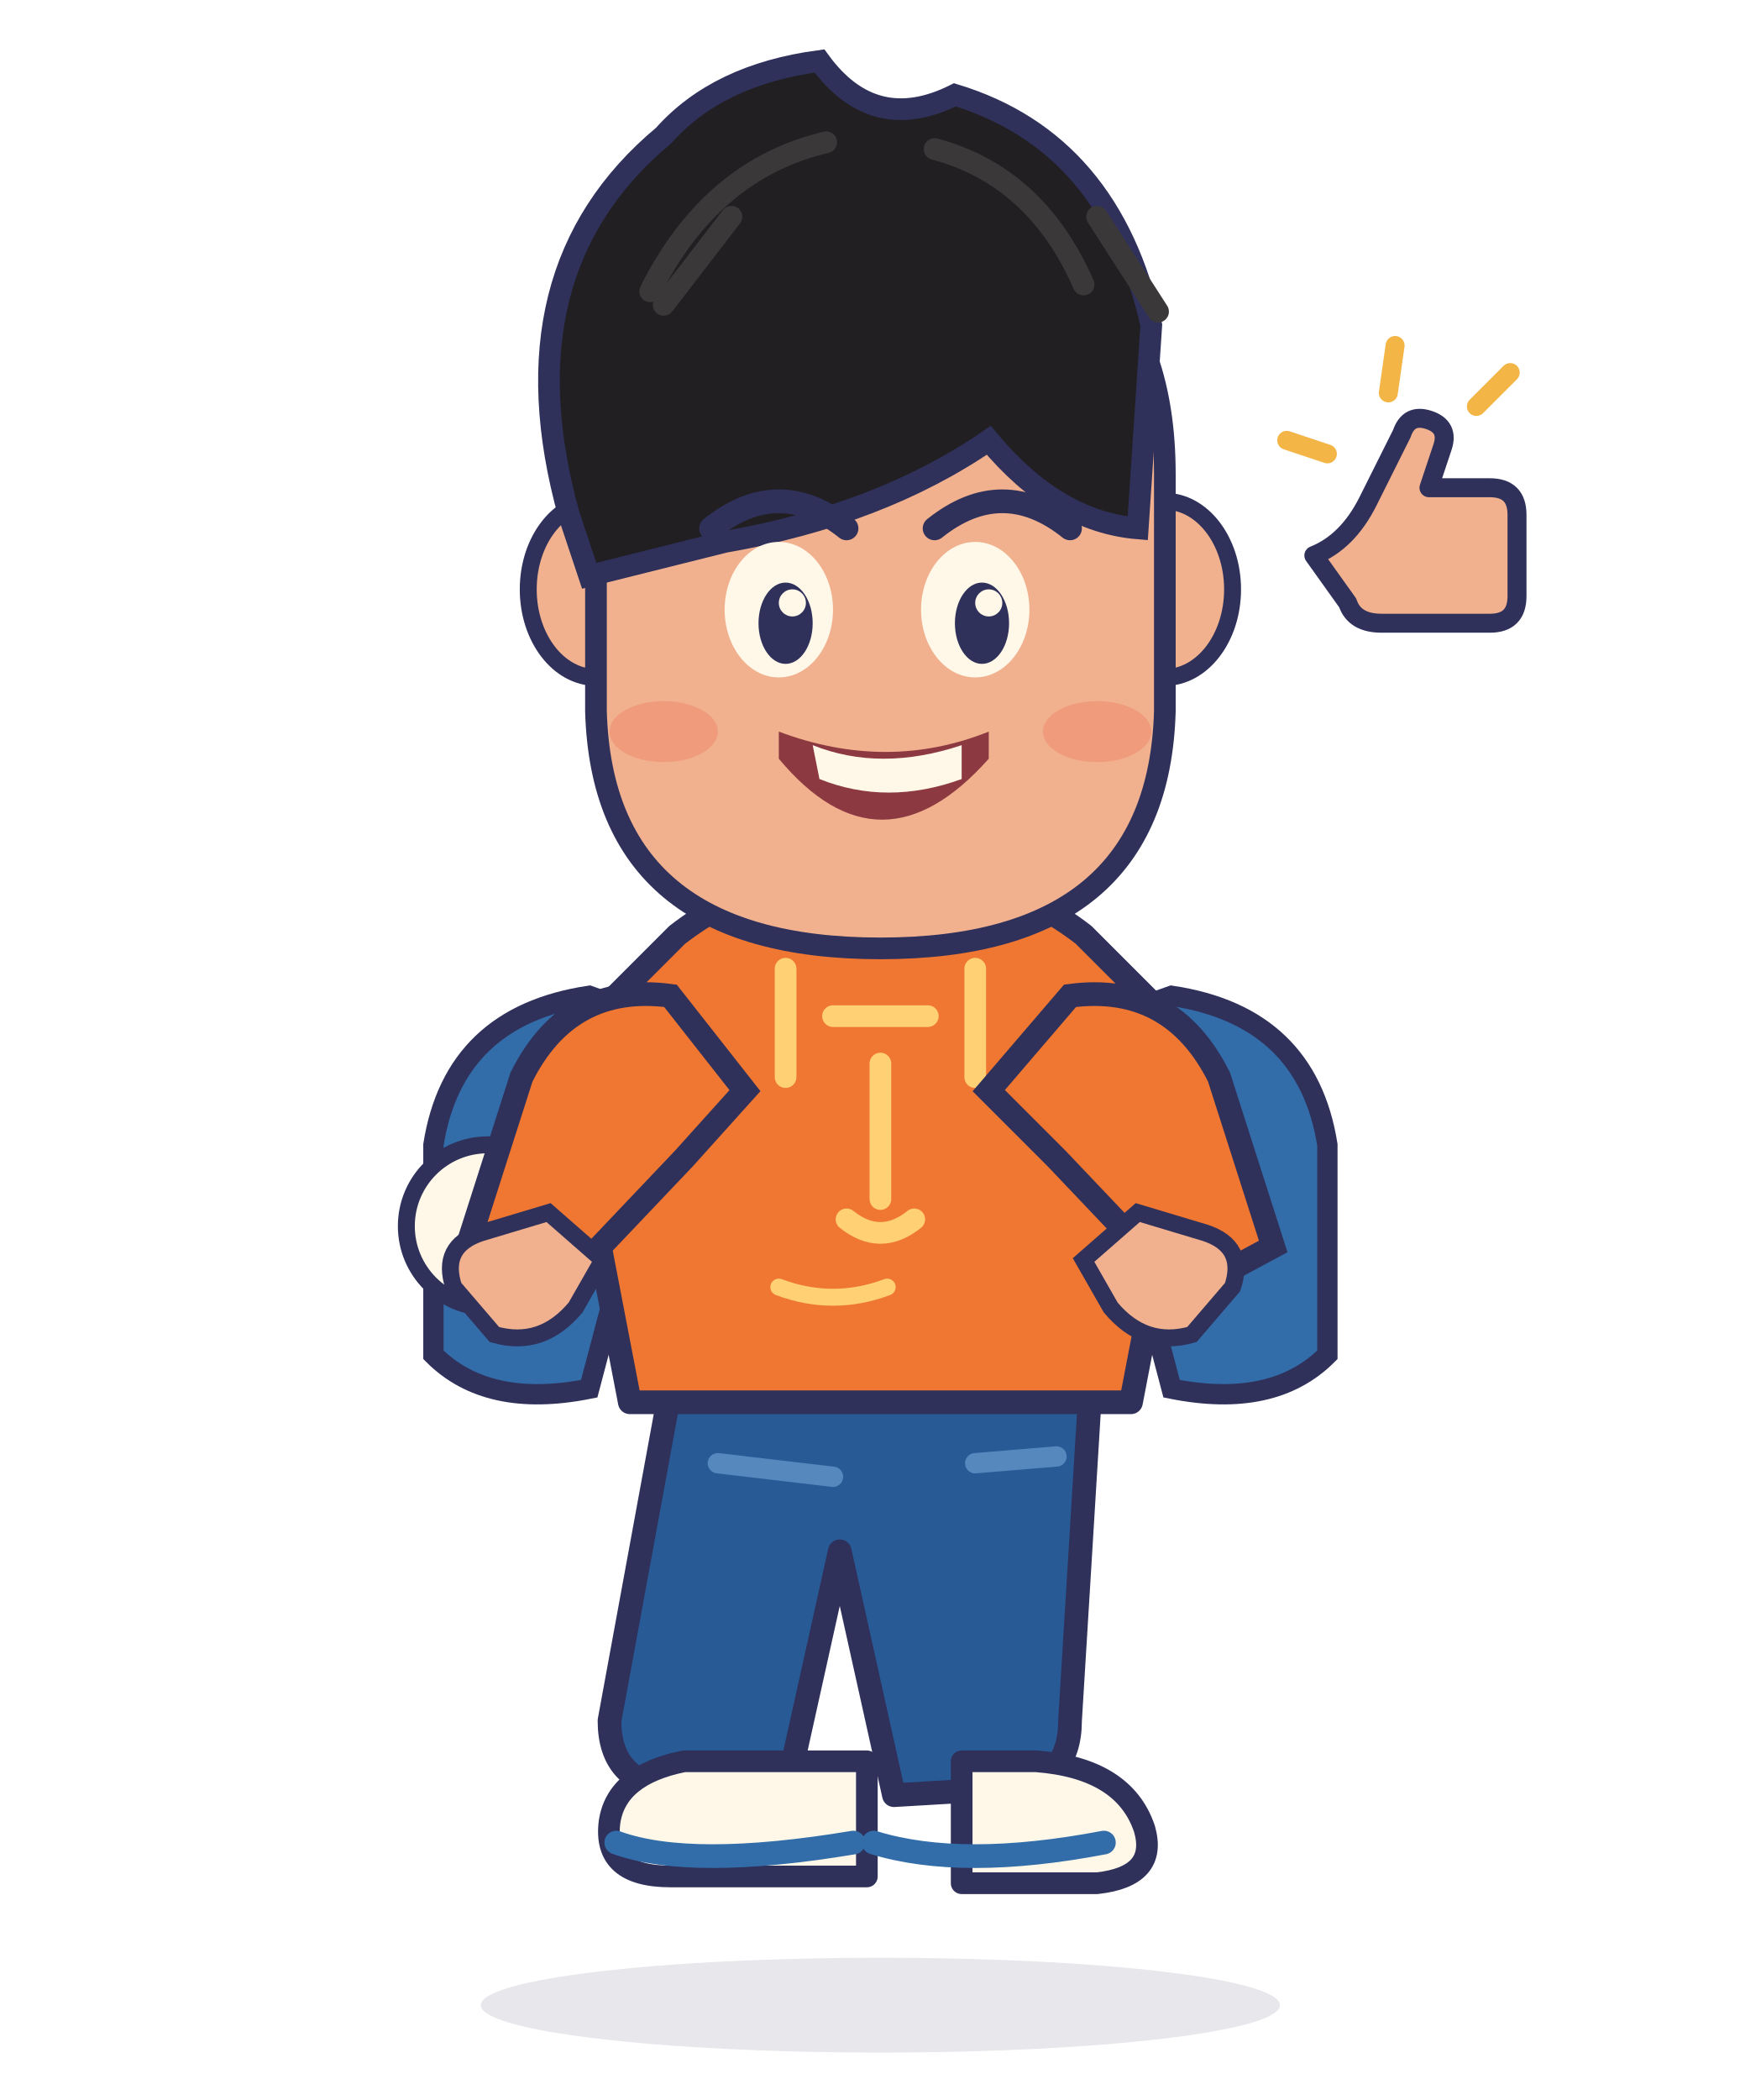
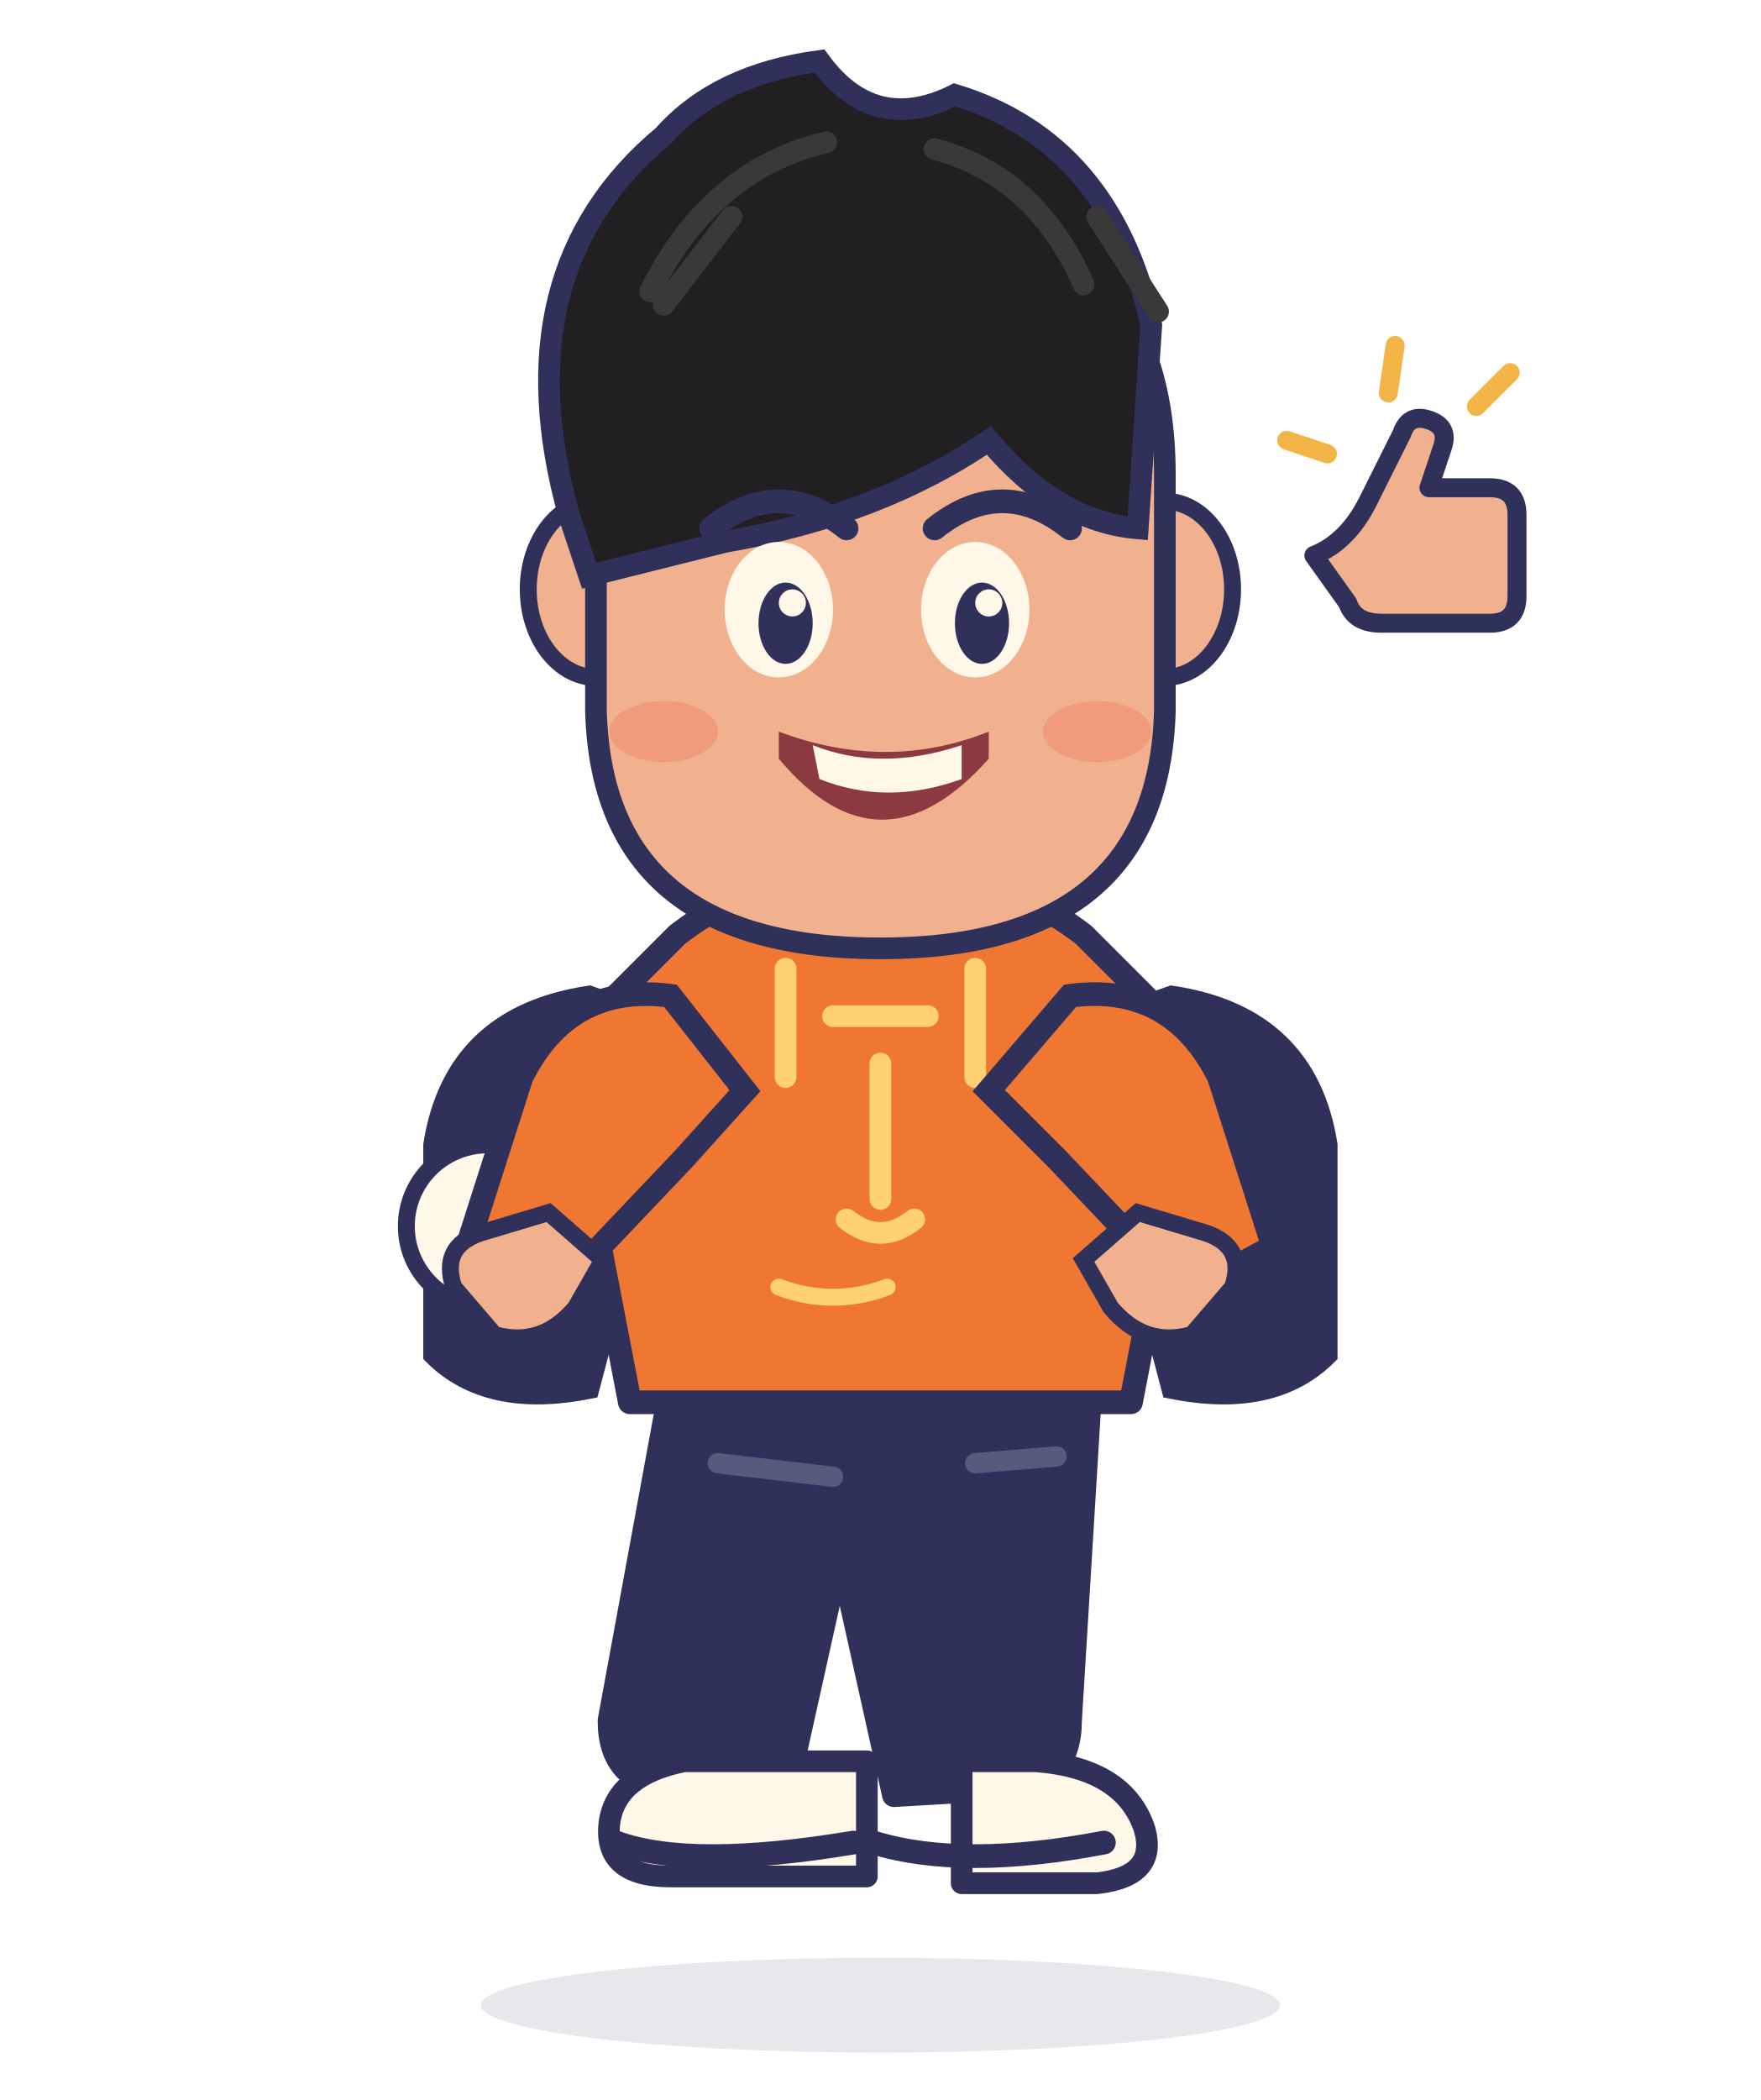
<svg xmlns="http://www.w3.org/2000/svg" viewBox="0 0 260 310" role="img" aria-label="Nusa — thumbsUp / neutral">
  <ellipse cx="130" cy="296" rx="59" ry="7" fill="#2f315b" opacity=".12" />
-   <path d="M87 147q-20 3-23 22v31q8 8 23 5l14-53Zm86 0q20 3 23 22v31q-8 8-23 5l-14-53Z" fill="#326da9" stroke="#2f315b" stroke-width="3" />
-   <path d="M98 145q-8 17-5 43m68-43q8 17 5 43" fill="none" stroke="#326da9" stroke-width="10" stroke-linecap="round" />
+   <path d="M87 147q-20 3-23 22v31q8 8 23 5l14-53Zm86 0q20 3 23 22v31q-8 8-23 5l-14-53Z" fill="#2f315b" stroke="#2f315b" stroke-width="3" />
+   <path d="M98 145q-8 17-5 43m68-43q8 17 5 43" fill="none" stroke="#2f315b" stroke-width="10" stroke-linecap="round" />
  <circle cx="72" cy="181" r="12" fill="#fff8e9" stroke="#2f315b" stroke-width="2.5" />
  <path d="m72 171 3 9-3 11-3-11Z" fill="#ec765f" />
  <circle cx="72" cy="181" r="1.7" fill="#249d87" />
-   <path d="M99 205h62l-3 49q0 9-9 10l-17 1-8-36-8 36-17-1q-9-1-9-10Z" fill="#285a96" stroke="#2f315b" stroke-width="3.5" stroke-linejoin="round" />
-   <path d="m106 216 17 2m21-2 12-1" fill="none" stroke="#5687bd" stroke-width="3" stroke-linecap="round" />
+   <path d="M99 205h62l-3 49q0 9-9 10l-17 1-8-36-8 36-17-1q-9-1-9-10Z" fill="#2f315b" stroke="#2f315b" stroke-width="3.5" stroke-linejoin="round" />
+   <path d="m106 216 17 2m21-2 12-1" fill="none" stroke="#565a7d" stroke-width="3" stroke-linecap="round" />
  <path d="M111 260h17v17H99q-10 0-9-8 1-7 11-9Zm31 0h11q13 1 16 10 2 7-7 8h-20Z" fill="#fff8e9" stroke="#2f315b" stroke-width="3.2" stroke-linejoin="round" />
-   <path d="M91 272q11 4 35 0m3 0q13 4 34 0" fill="none" stroke="#326da9" stroke-width="3.5" stroke-linecap="round" />
+   <path d="M91 272q11 4 35 0m3 0q13 4 34 0" fill="none" stroke="#2f315b" stroke-width="3.5" stroke-linecap="round" />
  <path d="M108 116h44v27q-3 13-22 13t-22-13Z" fill="#f1b18e" stroke="#2f315b" stroke-width="2.5" />
  <path d="M100 138q13-10 30-10t30 10l17 17-10 52H93l-10-52Z" fill="#f07732" stroke="#2f315b" stroke-width="3.5" stroke-linejoin="round" />
  <path d="M116 143v16m28-16v16m-14-2v20m-7-27h14m-12 30q5 4 10 0" fill="none" stroke="#ffd074" stroke-width="3.2" stroke-linecap="round" />
  <path d="M115 190q8 3 16 0" fill="none" stroke="#ffd074" stroke-width="2.5" stroke-linecap="round" />
  <path d="M99 147q-15-2-22 12l-8 25 13 7 19-20 9-10Zm59 0q15-2 22 12l8 25-13 7-19-20-10-10Z" fill="#f07732" stroke="#2f315b" stroke-width="3.5" />
  <path d="M71 182q-6 2-4 8l6 7q7 2 12-4l4-7-8-7Zm107 0q6 2 4 8l-6 7q-7 2-12-4l-4-7 8-7Z" fill="#f1b18e" stroke="#2f315b" stroke-width="2.5" />
  <ellipse cx="88" cy="87" rx="10" ry="13" fill="#f1b18e" stroke="#2f315b" stroke-width="2.5" />
  <ellipse cx="172" cy="87" rx="10" ry="13" fill="#f1b18e" stroke="#2f315b" stroke-width="2.5" />
  <path d="M88 70q0-39 42-41 42 2 42 41v35q-1 35-42 35t-42-35Z" fill="#f1b18e" stroke="#2f315b" stroke-width="3.2" stroke-linejoin="round" />
  <path d="M84 76q-10-36 14-56 8-9 23-11 8 11 20 5 23 7 29 34l-2 30q-12-1-22-13-16 11-39 15l-20 5Z" fill="#211f22" stroke="#2f315b" stroke-width="3.2" />
  <path d="M96 43q9-18 26-22m16 1q15 4 22 20m-52-10-10 13m64-13 9 14" fill="none" stroke="#3b383a" stroke-width="3.2" stroke-linecap="round" />
  <path d="M105 78q10-8 20 0m13 0q10-8 20 0" fill="none" stroke="#2f315b" stroke-width="3.5" stroke-linecap="round" />
  <ellipse cx="115" cy="90" rx="8" ry="10" fill="#fff8e9" />
  <ellipse cx="144" cy="90" rx="8" ry="10" fill="#fff8e9" />
  <ellipse cx="116" cy="92" rx="4" ry="6" fill="#2f315b" />
  <ellipse cx="145" cy="92" rx="4" ry="6" fill="#2f315b" />
  <circle cx="117" cy="89" r="2" fill="#fff8e9" />
  <circle cx="146" cy="89" r="2" fill="#fff8e9" />
  <ellipse cx="98" cy="108" rx="8" ry="4.5" fill="#ec765f" opacity=".38" />
  <ellipse cx="162" cy="108" rx="8" ry="4.5" fill="#ec765f" opacity=".38" />
  <path d="M115 112q15 18 31 0v-4q-15 6-31 0Z" fill="#8c3941" />
  <path d="M120 110q10 4 22 0v5q-11 4-21 0Z" fill="#fff8e9" />
  <path d="M194 82q5-2 8-8l5-10q1-3 4-2 3 1 2 4l-2 6h9q4 0 4 4v12q0 4-4 4h-16q-4 0-5-3Z" fill="#f1b18e" stroke="#2f315b" stroke-width="2.8" stroke-linejoin="round" />
  <path d="m205 58 1-7m12 9 5-5m-27 12-6-2" stroke="#f3b545" stroke-width="2.8" stroke-linecap="round" />
</svg>
